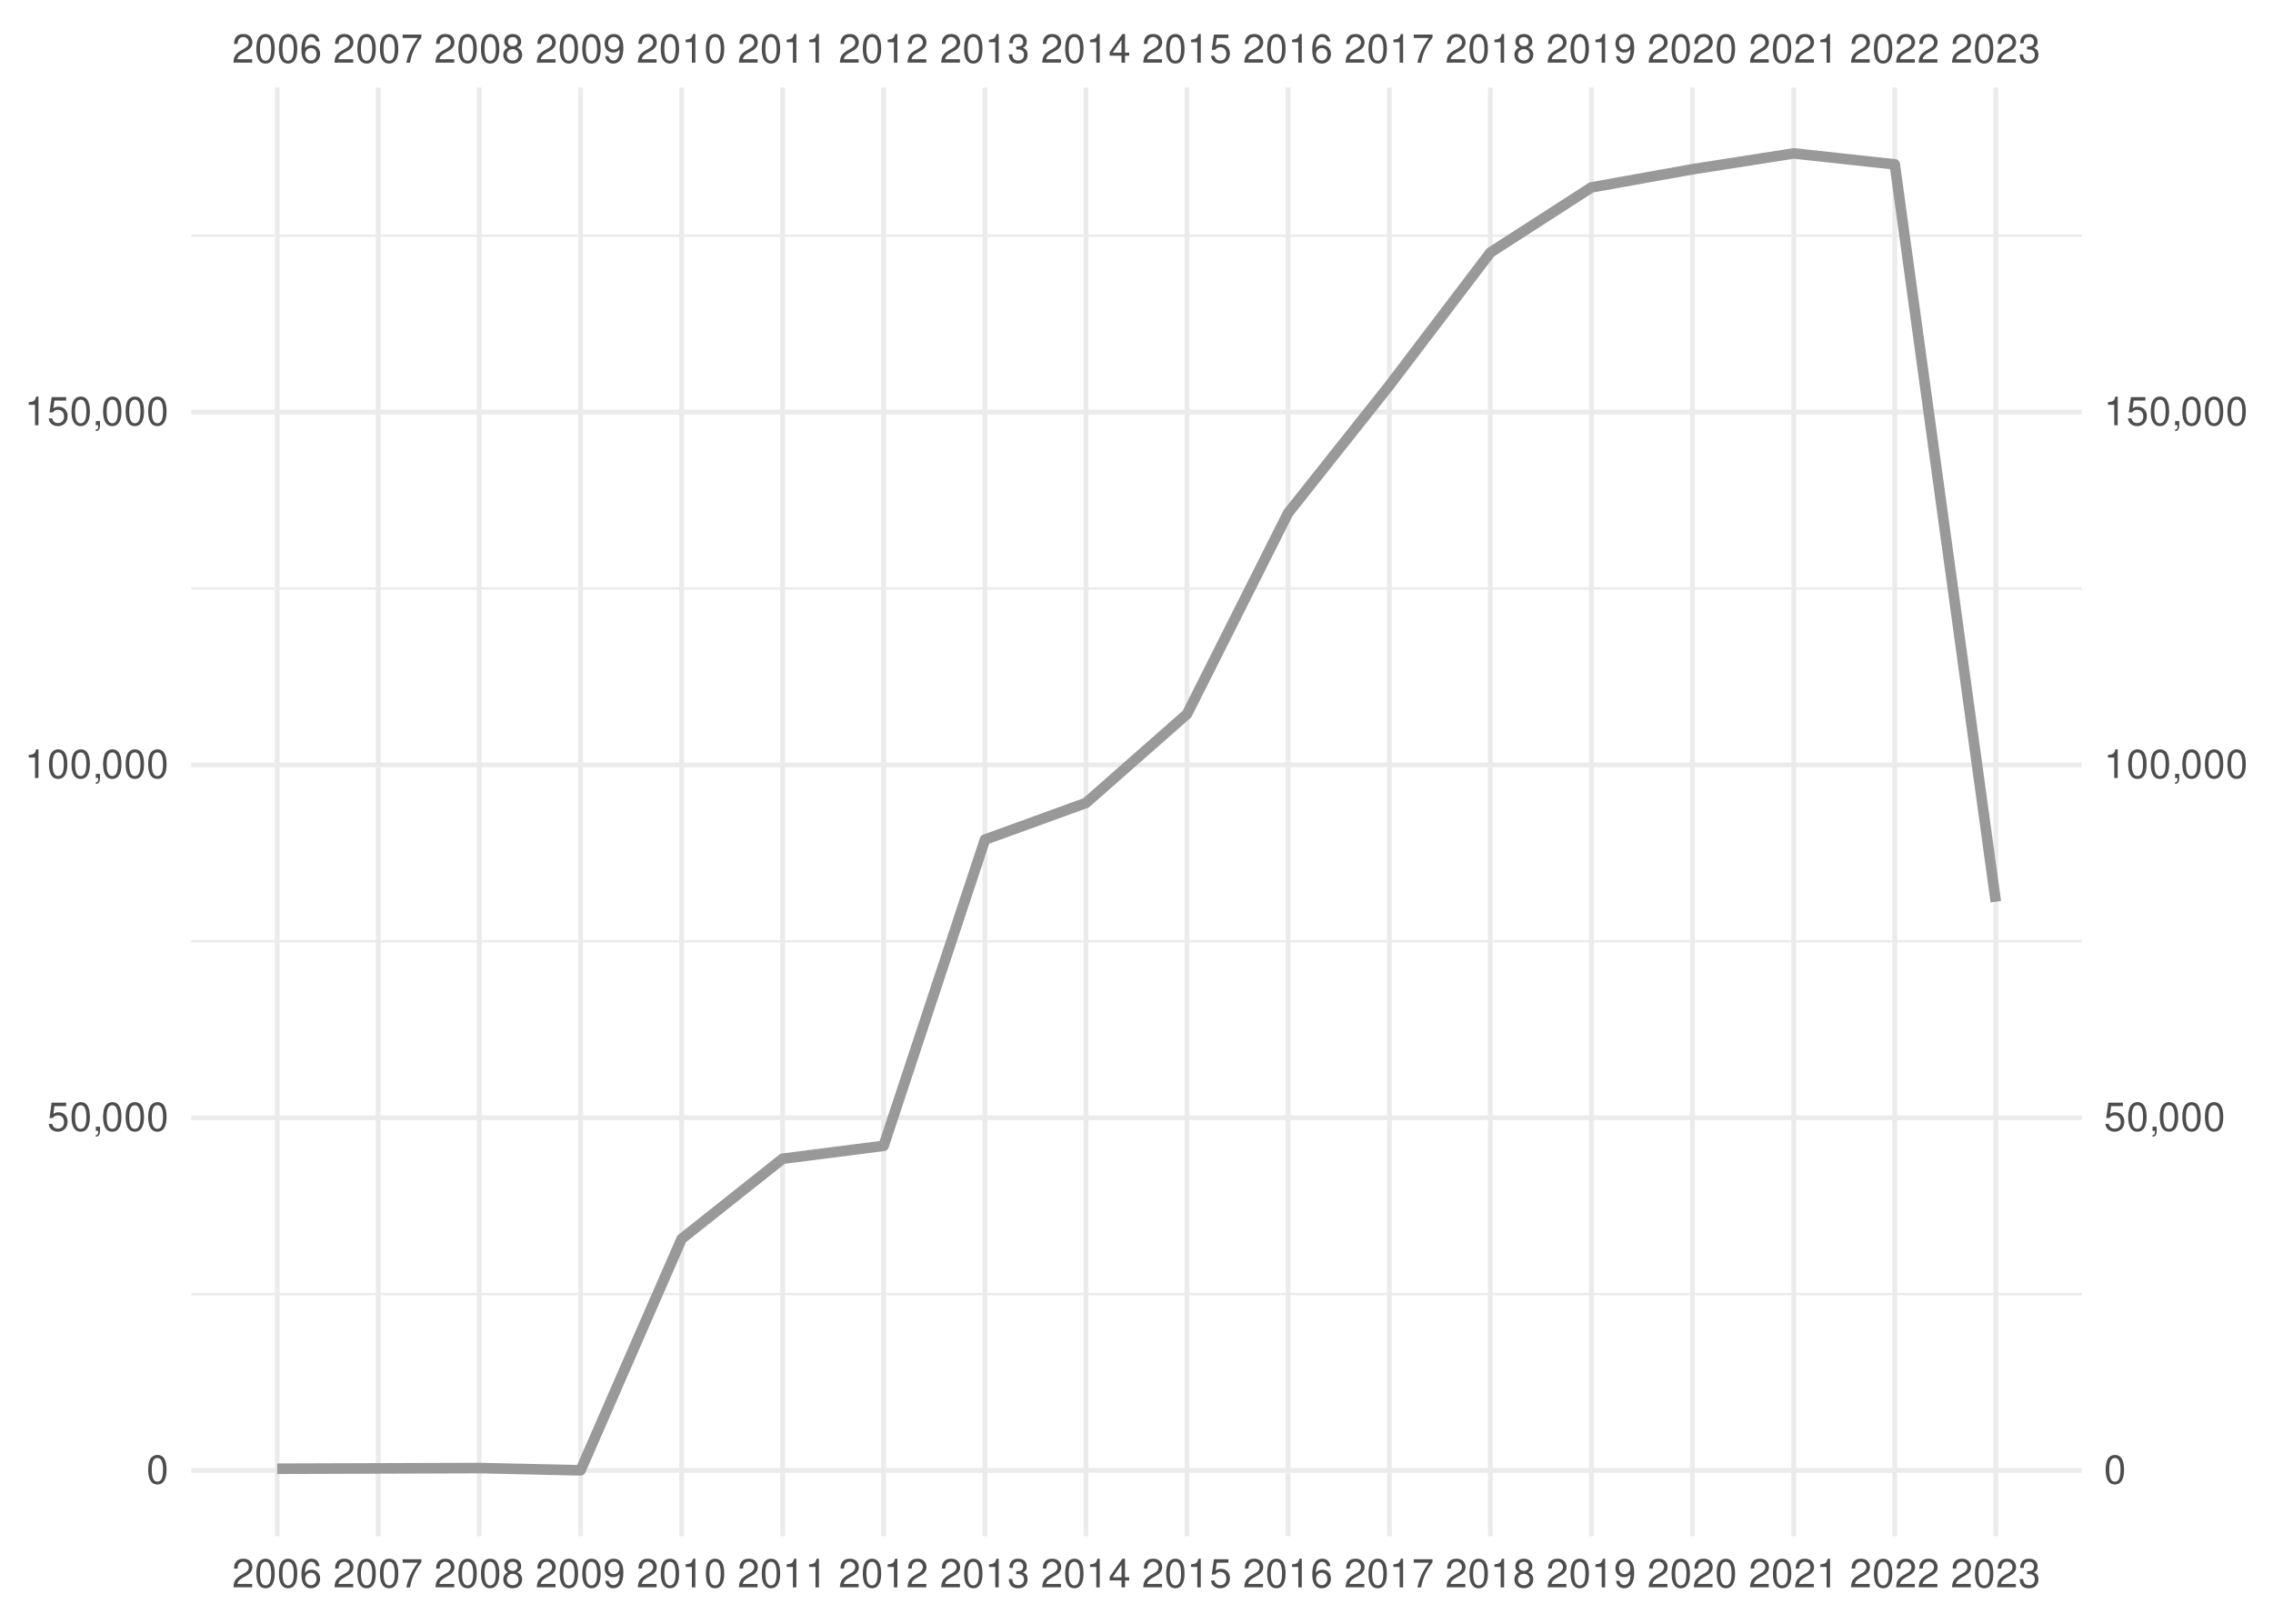
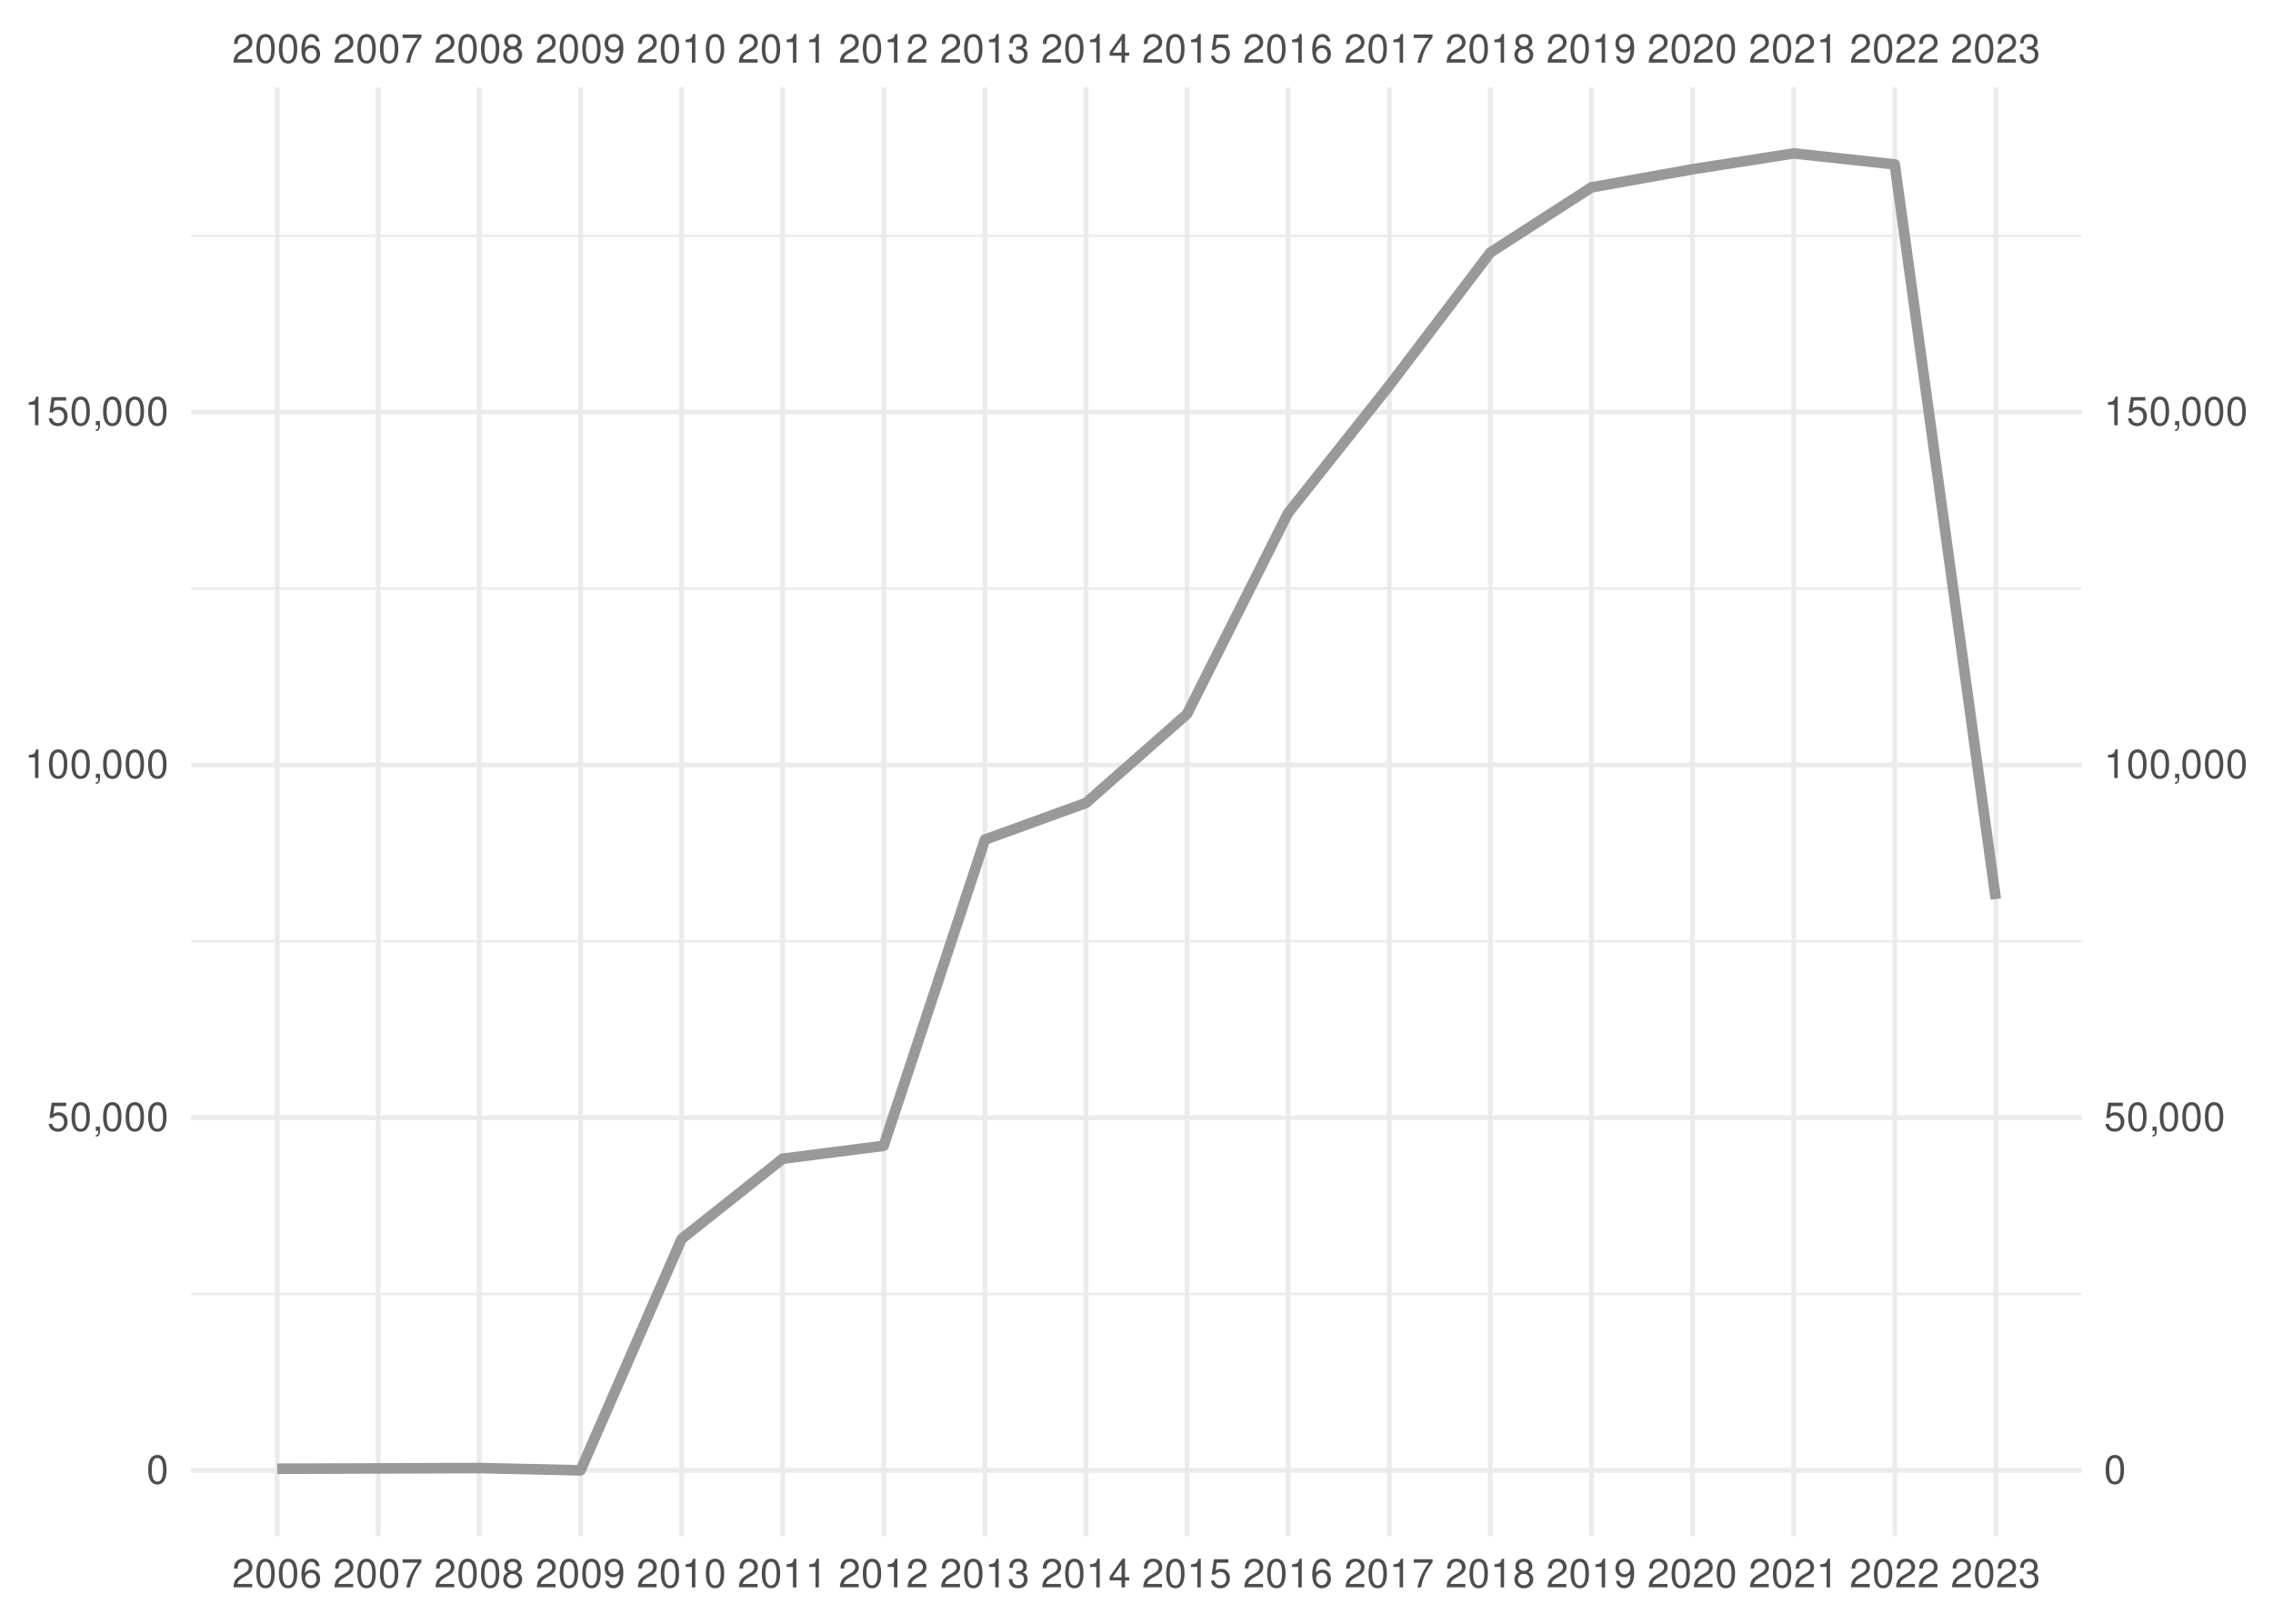
<svg xmlns="http://www.w3.org/2000/svg" xmlns:xlink="http://www.w3.org/1999/xlink" width="504pt" height="360pt" viewBox="0 0 504 360" version="1.1">
  <defs>
    <g>
      <symbol overflow="visible" id="glyph0-0">
        <path style="stroke:none;" d="" />
      </symbol>
      <symbol overflow="visible" id="glyph0-1">
        <path style="stroke:none;" d="M 4.453 -0.766 L 1.172 -0.766 C 1.25 -1.297 1.531 -1.625 2.297 -2.094 L 3.172 -2.594 C 4.047 -3.062 4.5 -3.719 4.5 -4.5 C 4.5 -5.031 4.281 -5.531 3.922 -5.875 C 3.547 -6.203 3.094 -6.359 2.5 -6.359 C 1.703 -6.359 1.125 -6.078 0.781 -5.531 C 0.547 -5.203 0.453 -4.797 0.438 -4.156 L 1.219 -4.156 C 1.234 -4.594 1.297 -4.844 1.406 -5.062 C 1.594 -5.438 2 -5.688 2.469 -5.688 C 3.172 -5.688 3.703 -5.172 3.703 -4.484 C 3.703 -3.969 3.406 -3.531 2.859 -3.219 L 2.047 -2.75 C 0.75 -2 0.375 -1.406 0.297 -0.016 L 4.453 -0.016 Z M 4.453 -0.766 " />
      </symbol>
      <symbol overflow="visible" id="glyph0-2">
        <path style="stroke:none;" d="M 2.422 -6.359 C 1.844 -6.359 1.312 -6.094 0.984 -5.672 C 0.578 -5.109 0.375 -4.25 0.375 -3.078 C 0.375 -0.938 1.078 0.203 2.422 0.203 C 3.734 0.203 4.453 -0.938 4.453 -3.031 C 4.453 -4.25 4.266 -5.078 3.859 -5.672 C 3.531 -6.109 3.016 -6.359 2.422 -6.359 Z M 2.422 -5.672 C 3.25 -5.672 3.672 -4.828 3.672 -3.094 C 3.672 -1.281 3.266 -0.438 2.406 -0.438 C 1.578 -0.438 1.172 -1.312 1.172 -3.062 C 1.172 -4.828 1.578 -5.672 2.422 -5.672 Z M 2.422 -5.672 " />
      </symbol>
      <symbol overflow="visible" id="glyph0-3">
        <path style="stroke:none;" d="M 4.375 -4.703 C 4.234 -5.75 3.562 -6.359 2.609 -6.359 C 1.922 -6.359 1.312 -6.031 0.938 -5.453 C 0.547 -4.828 0.375 -4.062 0.375 -2.906 C 0.375 -1.828 0.531 -1.156 0.906 -0.594 C 1.234 -0.078 1.781 0.203 2.469 0.203 C 3.656 0.203 4.516 -0.688 4.516 -1.922 C 4.516 -3.094 3.719 -3.922 2.609 -3.922 C 1.984 -3.922 1.5 -3.688 1.172 -3.234 C 1.172 -4.797 1.672 -5.672 2.562 -5.672 C 3.109 -5.672 3.484 -5.328 3.609 -4.703 Z M 2.5 -3.234 C 3.25 -3.234 3.719 -2.703 3.719 -1.859 C 3.719 -1.062 3.188 -0.484 2.484 -0.484 C 1.766 -0.484 1.219 -1.094 1.219 -1.906 C 1.219 -2.688 1.734 -3.234 2.5 -3.234 Z M 2.5 -3.234 " />
      </symbol>
      <symbol overflow="visible" id="glyph0-4">
        <path style="stroke:none;" d="M 4.578 -6.234 L 0.406 -6.234 L 0.406 -5.469 L 3.781 -5.469 C 2.281 -3.359 1.688 -2.047 1.219 0 L 2.047 0 C 2.391 -2 3.172 -3.719 4.578 -5.594 Z M 4.578 -6.234 " />
      </symbol>
      <symbol overflow="visible" id="glyph0-5">
        <path style="stroke:none;" d="M 3.438 -3.359 C 4.094 -3.75 4.297 -4.062 4.297 -4.656 C 4.297 -5.672 3.531 -6.359 2.422 -6.359 C 1.312 -6.359 0.547 -5.672 0.547 -4.672 C 0.547 -4.062 0.75 -3.75 1.391 -3.359 C 0.672 -2.984 0.328 -2.469 0.328 -1.766 C 0.328 -0.609 1.172 0.203 2.422 0.203 C 3.656 0.203 4.516 -0.609 4.516 -1.766 C 4.516 -2.469 4.156 -2.984 3.438 -3.359 Z M 2.422 -5.672 C 3.078 -5.672 3.5 -5.281 3.5 -4.641 C 3.5 -4.047 3.062 -3.656 2.422 -3.656 C 1.766 -3.656 1.344 -4.047 1.344 -4.656 C 1.344 -5.281 1.766 -5.672 2.422 -5.672 Z M 2.422 -3 C 3.188 -3 3.719 -2.484 3.719 -1.75 C 3.719 -0.984 3.203 -0.484 2.406 -0.484 C 1.641 -0.484 1.125 -1 1.125 -1.734 C 1.125 -2.5 1.641 -3 2.422 -3 Z M 2.422 -3 " />
      </symbol>
      <symbol overflow="visible" id="glyph0-6">
        <path style="stroke:none;" d="M 0.469 -1.453 C 0.609 -0.406 1.281 0.203 2.234 0.203 C 2.922 0.203 3.547 -0.125 3.922 -0.703 C 4.297 -1.328 4.484 -2.109 4.484 -3.25 C 4.484 -4.328 4.312 -5 3.953 -5.562 C 3.609 -6.094 3.062 -6.359 2.375 -6.359 C 1.188 -6.359 0.328 -5.469 0.328 -4.234 C 0.328 -3.062 1.125 -2.25 2.25 -2.25 C 2.844 -2.25 3.281 -2.453 3.672 -2.938 C 3.672 -1.359 3.172 -0.484 2.281 -0.484 C 1.734 -0.484 1.359 -0.828 1.234 -1.453 Z M 2.359 -5.688 C 3.094 -5.688 3.641 -5.078 3.641 -4.25 C 3.641 -3.469 3.109 -2.922 2.344 -2.922 C 1.594 -2.922 1.125 -3.453 1.125 -4.297 C 1.125 -5.109 1.641 -5.688 2.359 -5.688 Z M 2.359 -5.688 " />
      </symbol>
      <symbol overflow="visible" id="glyph0-7">
        <path style="stroke:none;" d="M 2.281 -4.531 L 2.281 0 L 3.047 0 L 3.047 -6.359 L 2.547 -6.359 C 2.266 -5.391 2.094 -5.25 0.891 -5.094 L 0.891 -4.531 Z M 2.281 -4.531 " />
      </symbol>
      <symbol overflow="visible" id="glyph0-8">
        <path style="stroke:none;" d="M 1.938 -2.922 L 2.359 -2.922 C 3.203 -2.922 3.656 -2.531 3.656 -1.766 C 3.656 -0.969 3.172 -0.484 2.375 -0.484 C 1.516 -0.484 1.109 -0.922 1.062 -1.844 L 0.281 -1.844 C 0.312 -1.344 0.406 -1 0.547 -0.719 C 0.875 -0.109 1.484 0.203 2.344 0.203 C 3.625 0.203 4.453 -0.578 4.453 -1.781 C 4.453 -2.594 4.141 -3.031 3.391 -3.297 C 3.969 -3.531 4.266 -3.969 4.266 -4.609 C 4.266 -5.703 3.547 -6.359 2.359 -6.359 C 1.109 -6.359 0.438 -5.656 0.406 -4.312 L 1.188 -4.312 C 1.203 -4.703 1.234 -4.922 1.328 -5.109 C 1.5 -5.469 1.891 -5.688 2.375 -5.688 C 3.062 -5.688 3.469 -5.266 3.469 -4.578 C 3.469 -4.141 3.312 -3.859 2.969 -3.719 C 2.766 -3.625 2.484 -3.594 1.938 -3.578 Z M 1.938 -2.922 " />
      </symbol>
      <symbol overflow="visible" id="glyph0-9">
        <path style="stroke:none;" d="M 2.875 -1.547 L 2.875 0 L 3.656 0 L 3.656 -1.547 L 4.578 -1.547 L 4.578 -2.234 L 3.656 -2.234 L 3.656 -6.359 L 3.078 -6.359 L 0.25 -2.359 L 0.25 -1.547 Z M 2.875 -2.234 L 0.922 -2.234 L 2.875 -5.047 Z M 2.875 -2.234 " />
      </symbol>
      <symbol overflow="visible" id="glyph0-10">
        <path style="stroke:none;" d="M 4.188 -6.234 L 0.969 -6.234 L 0.5 -2.844 L 1.219 -2.844 C 1.578 -3.266 1.875 -3.422 2.359 -3.422 C 3.203 -3.422 3.719 -2.844 3.719 -1.922 C 3.719 -1.031 3.203 -0.484 2.359 -0.484 C 1.688 -0.484 1.266 -0.828 1.078 -1.531 L 0.312 -1.531 C 0.406 -1.016 0.5 -0.781 0.688 -0.547 C 1.031 -0.078 1.672 0.203 2.375 0.203 C 3.641 0.203 4.516 -0.719 4.516 -2.031 C 4.516 -3.266 3.688 -4.109 2.5 -4.109 C 2.062 -4.109 1.703 -4 1.344 -3.734 L 1.594 -5.469 L 4.188 -5.469 Z M 4.188 -6.234 " />
      </symbol>
      <symbol overflow="visible" id="glyph0-11">
        <path style="stroke:none;" d="M 0.766 -0.922 L 0.766 0 L 1.297 0 L 1.297 0.156 C 1.297 0.766 1.172 0.938 0.766 0.953 L 0.766 1.297 C 1.344 1.312 1.688 0.891 1.688 0.141 L 1.688 -0.922 Z M 0.766 -0.922 " />
      </symbol>
    </g>
    <clipPath id="clip1">
      <path d="M 42.41 286 L 461.59 286 L 461.59 288 L 42.41 288 Z M 42.41 286 " />
    </clipPath>
    <clipPath id="clip2">
      <path d="M 42.41 208 L 461.59 208 L 461.59 209 L 42.41 209 Z M 42.41 208 " />
    </clipPath>
    <clipPath id="clip3">
      <path d="M 42.41 130 L 461.59 130 L 461.59 131 L 42.41 131 Z M 42.41 130 " />
    </clipPath>
    <clipPath id="clip4">
      <path d="M 42.41 51 L 461.59 51 L 461.59 53 L 42.41 53 Z M 42.41 51 " />
    </clipPath>
    <clipPath id="clip5">
      <path d="M 42.41 325 L 461.59 325 L 461.59 327 L 42.41 327 Z M 42.41 325 " />
    </clipPath>
    <clipPath id="clip6">
      <path d="M 42.41 247 L 461.59 247 L 461.59 249 L 42.41 249 Z M 42.41 247 " />
    </clipPath>
    <clipPath id="clip7">
      <path d="M 42.41 169 L 461.59 169 L 461.59 171 L 42.41 171 Z M 42.41 169 " />
    </clipPath>
    <clipPath id="clip8">
      <path d="M 42.41 90 L 461.59 90 L 461.59 92 L 42.41 92 Z M 42.41 90 " />
    </clipPath>
    <clipPath id="clip9">
      <path d="M 60 19.41 L 62 19.41 L 62 340.59 L 60 340.59 Z M 60 19.41 " />
    </clipPath>
    <clipPath id="clip10">
      <path d="M 83 19.41 L 85 19.41 L 85 340.59 L 83 340.59 Z M 83 19.41 " />
    </clipPath>
    <clipPath id="clip11">
      <path d="M 105 19.41 L 107 19.41 L 107 340.59 L 105 340.59 Z M 105 19.41 " />
    </clipPath>
    <clipPath id="clip12">
      <path d="M 128 19.41 L 130 19.41 L 130 340.59 L 128 340.59 Z M 128 19.41 " />
    </clipPath>
    <clipPath id="clip13">
      <path d="M 150 19.41 L 152 19.41 L 152 340.59 L 150 340.59 Z M 150 19.41 " />
    </clipPath>
    <clipPath id="clip14">
      <path d="M 173 19.41 L 175 19.41 L 175 340.59 L 173 340.59 Z M 173 19.41 " />
    </clipPath>
    <clipPath id="clip15">
      <path d="M 195 19.41 L 197 19.41 L 197 340.59 L 195 340.59 Z M 195 19.41 " />
    </clipPath>
    <clipPath id="clip16">
      <path d="M 217 19.41 L 219 19.41 L 219 340.59 L 217 340.59 Z M 217 19.41 " />
    </clipPath>
    <clipPath id="clip17">
      <path d="M 240 19.41 L 242 19.41 L 242 340.59 L 240 340.59 Z M 240 19.41 " />
    </clipPath>
    <clipPath id="clip18">
      <path d="M 262 19.41 L 264 19.41 L 264 340.59 L 262 340.59 Z M 262 19.41 " />
    </clipPath>
    <clipPath id="clip19">
      <path d="M 285 19.41 L 287 19.41 L 287 340.59 L 285 340.59 Z M 285 19.41 " />
    </clipPath>
    <clipPath id="clip20">
      <path d="M 307 19.41 L 309 19.41 L 309 340.59 L 307 340.59 Z M 307 19.41 " />
    </clipPath>
    <clipPath id="clip21">
      <path d="M 329 19.41 L 331 19.41 L 331 340.59 L 329 340.59 Z M 329 19.41 " />
    </clipPath>
    <clipPath id="clip22">
      <path d="M 352 19.41 L 354 19.41 L 354 340.59 L 352 340.59 Z M 352 19.41 " />
    </clipPath>
    <clipPath id="clip23">
      <path d="M 374 19.41 L 376 19.41 L 376 340.59 L 374 340.59 Z M 374 19.41 " />
    </clipPath>
    <clipPath id="clip24">
      <path d="M 397 19.41 L 399 19.41 L 399 340.59 L 397 340.59 Z M 397 19.41 " />
    </clipPath>
    <clipPath id="clip25">
      <path d="M 419 19.41 L 421 19.41 L 421 340.59 L 419 340.59 Z M 419 19.41 " />
    </clipPath>
    <clipPath id="clip26">
      <path d="M 442 19.41 L 444 19.41 L 444 340.59 L 442 340.59 Z M 442 19.41 " />
    </clipPath>
  </defs>
  <g id="surface41">
    <rect x="0" y="0" width="504" height="360" style="fill:rgb(100%,100%,100%);fill-opacity:1;stroke:none;" />
    <g clip-path="url(#clip1)" clip-rule="nonzero">
      <path style="fill:none;stroke-width:0.533;stroke-linecap:butt;stroke-linejoin:round;stroke:rgb(92.157%,92.157%,92.157%);stroke-opacity:1;stroke-miterlimit:10;" d="M 42.41 286.902 L 461.59 286.902 " />
    </g>
    <g clip-path="url(#clip2)" clip-rule="nonzero">
      <path style="fill:none;stroke-width:0.533;stroke-linecap:butt;stroke-linejoin:round;stroke:rgb(92.157%,92.157%,92.157%);stroke-opacity:1;stroke-miterlimit:10;" d="M 42.41 208.688 L 461.59 208.688 " />
    </g>
    <g clip-path="url(#clip3)" clip-rule="nonzero">
      <path style="fill:none;stroke-width:0.533;stroke-linecap:butt;stroke-linejoin:round;stroke:rgb(92.157%,92.157%,92.157%);stroke-opacity:1;stroke-miterlimit:10;" d="M 42.41 130.473 L 461.59 130.473 " />
    </g>
    <g clip-path="url(#clip4)" clip-rule="nonzero">
      <path style="fill:none;stroke-width:0.533;stroke-linecap:butt;stroke-linejoin:round;stroke:rgb(92.157%,92.157%,92.157%);stroke-opacity:1;stroke-miterlimit:10;" d="M 42.41 52.258 L 461.59 52.258 " />
    </g>
    <g clip-path="url(#clip5)" clip-rule="nonzero">
      <path style="fill:none;stroke-width:1.067;stroke-linecap:butt;stroke-linejoin:round;stroke:rgb(92.157%,92.157%,92.157%);stroke-opacity:1;stroke-miterlimit:10;" d="M 42.41 326.012 L 461.59 326.012 " />
    </g>
    <g clip-path="url(#clip6)" clip-rule="nonzero">
      <path style="fill:none;stroke-width:1.067;stroke-linecap:butt;stroke-linejoin:round;stroke:rgb(92.157%,92.157%,92.157%);stroke-opacity:1;stroke-miterlimit:10;" d="M 42.41 247.797 L 461.59 247.797 " />
    </g>
    <g clip-path="url(#clip7)" clip-rule="nonzero">
      <path style="fill:none;stroke-width:1.067;stroke-linecap:butt;stroke-linejoin:round;stroke:rgb(92.157%,92.157%,92.157%);stroke-opacity:1;stroke-miterlimit:10;" d="M 42.41 169.578 L 461.59 169.578 " />
    </g>
    <g clip-path="url(#clip8)" clip-rule="nonzero">
      <path style="fill:none;stroke-width:1.067;stroke-linecap:butt;stroke-linejoin:round;stroke:rgb(92.157%,92.157%,92.157%);stroke-opacity:1;stroke-miterlimit:10;" d="M 42.41 91.363 L 461.59 91.363 " />
    </g>
    <g clip-path="url(#clip9)" clip-rule="nonzero">
      <path style="fill:none;stroke-width:1.067;stroke-linecap:butt;stroke-linejoin:round;stroke:rgb(92.157%,92.157%,92.157%);stroke-opacity:1;stroke-miterlimit:10;" d="M 61.465 340.59 L 61.465 19.41 " />
    </g>
    <g clip-path="url(#clip10)" clip-rule="nonzero">
      <path style="fill:none;stroke-width:1.067;stroke-linecap:butt;stroke-linejoin:round;stroke:rgb(92.157%,92.157%,92.157%);stroke-opacity:1;stroke-miterlimit:10;" d="M 83.867 340.59 L 83.867 19.41 " />
    </g>
    <g clip-path="url(#clip11)" clip-rule="nonzero">
      <path style="fill:none;stroke-width:1.067;stroke-linecap:butt;stroke-linejoin:round;stroke:rgb(92.157%,92.157%,92.157%);stroke-opacity:1;stroke-miterlimit:10;" d="M 106.266 340.59 L 106.266 19.41 " />
    </g>
    <g clip-path="url(#clip12)" clip-rule="nonzero">
      <path style="fill:none;stroke-width:1.067;stroke-linecap:butt;stroke-linejoin:round;stroke:rgb(92.157%,92.157%,92.157%);stroke-opacity:1;stroke-miterlimit:10;" d="M 128.73 340.59 L 128.73 19.41 " />
    </g>
    <g clip-path="url(#clip13)" clip-rule="nonzero">
      <path style="fill:none;stroke-width:1.067;stroke-linecap:butt;stroke-linejoin:round;stroke:rgb(92.157%,92.157%,92.157%);stroke-opacity:1;stroke-miterlimit:10;" d="M 151.133 340.59 L 151.133 19.41 " />
    </g>
    <g clip-path="url(#clip14)" clip-rule="nonzero">
      <path style="fill:none;stroke-width:1.067;stroke-linecap:butt;stroke-linejoin:round;stroke:rgb(92.157%,92.157%,92.157%);stroke-opacity:1;stroke-miterlimit:10;" d="M 173.535 340.59 L 173.535 19.41 " />
    </g>
    <g clip-path="url(#clip15)" clip-rule="nonzero">
      <path style="fill:none;stroke-width:1.067;stroke-linecap:butt;stroke-linejoin:round;stroke:rgb(92.157%,92.157%,92.157%);stroke-opacity:1;stroke-miterlimit:10;" d="M 195.934 340.59 L 195.934 19.41 " />
    </g>
    <g clip-path="url(#clip16)" clip-rule="nonzero">
      <path style="fill:none;stroke-width:1.067;stroke-linecap:butt;stroke-linejoin:round;stroke:rgb(92.157%,92.157%,92.157%);stroke-opacity:1;stroke-miterlimit:10;" d="M 218.398 340.59 L 218.398 19.41 " />
    </g>
    <g clip-path="url(#clip17)" clip-rule="nonzero">
      <path style="fill:none;stroke-width:1.067;stroke-linecap:butt;stroke-linejoin:round;stroke:rgb(92.157%,92.157%,92.157%);stroke-opacity:1;stroke-miterlimit:10;" d="M 240.801 340.59 L 240.801 19.41 " />
    </g>
    <g clip-path="url(#clip18)" clip-rule="nonzero">
      <path style="fill:none;stroke-width:1.067;stroke-linecap:butt;stroke-linejoin:round;stroke:rgb(92.157%,92.157%,92.157%);stroke-opacity:1;stroke-miterlimit:10;" d="M 263.199 340.59 L 263.199 19.41 " />
    </g>
    <g clip-path="url(#clip19)" clip-rule="nonzero">
      <path style="fill:none;stroke-width:1.067;stroke-linecap:butt;stroke-linejoin:round;stroke:rgb(92.157%,92.157%,92.157%);stroke-opacity:1;stroke-miterlimit:10;" d="M 285.602 340.59 L 285.602 19.41 " />
    </g>
    <g clip-path="url(#clip20)" clip-rule="nonzero">
      <path style="fill:none;stroke-width:1.067;stroke-linecap:butt;stroke-linejoin:round;stroke:rgb(92.157%,92.157%,92.157%);stroke-opacity:1;stroke-miterlimit:10;" d="M 308.066 340.59 L 308.066 19.41 " />
    </g>
    <g clip-path="url(#clip21)" clip-rule="nonzero">
      <path style="fill:none;stroke-width:1.067;stroke-linecap:butt;stroke-linejoin:round;stroke:rgb(92.157%,92.157%,92.157%);stroke-opacity:1;stroke-miterlimit:10;" d="M 330.465 340.59 L 330.465 19.41 " />
    </g>
    <g clip-path="url(#clip22)" clip-rule="nonzero">
      <path style="fill:none;stroke-width:1.067;stroke-linecap:butt;stroke-linejoin:round;stroke:rgb(92.157%,92.157%,92.157%);stroke-opacity:1;stroke-miterlimit:10;" d="M 352.867 340.59 L 352.867 19.41 " />
    </g>
    <g clip-path="url(#clip23)" clip-rule="nonzero">
      <path style="fill:none;stroke-width:1.067;stroke-linecap:butt;stroke-linejoin:round;stroke:rgb(92.157%,92.157%,92.157%);stroke-opacity:1;stroke-miterlimit:10;" d="M 375.27 340.59 L 375.27 19.41 " />
    </g>
    <g clip-path="url(#clip24)" clip-rule="nonzero">
      <path style="fill:none;stroke-width:1.067;stroke-linecap:butt;stroke-linejoin:round;stroke:rgb(92.157%,92.157%,92.157%);stroke-opacity:1;stroke-miterlimit:10;" d="M 397.734 340.59 L 397.734 19.41 " />
    </g>
    <g clip-path="url(#clip25)" clip-rule="nonzero">
      <path style="fill:none;stroke-width:1.067;stroke-linecap:butt;stroke-linejoin:round;stroke:rgb(92.157%,92.157%,92.157%);stroke-opacity:1;stroke-miterlimit:10;" d="M 420.133 340.59 L 420.133 19.41 " />
    </g>
    <g clip-path="url(#clip26)" clip-rule="nonzero">
      <path style="fill:none;stroke-width:1.067;stroke-linecap:butt;stroke-linejoin:round;stroke:rgb(92.157%,92.157%,92.157%);stroke-opacity:1;stroke-miterlimit:10;" d="M 442.535 340.59 L 442.535 19.41 " />
    </g>
-     <path style="fill:none;stroke-width:2.347;stroke-linecap:butt;stroke-linejoin:round;stroke:rgb(60%,60%,60%);stroke-opacity:1;stroke-miterlimit:10;" d="M 61.465 325.637 L 106.266 325.484 L 128.73 325.988 L 151.133 274.68 L 173.535 256.906 L 195.934 254.039 L 218.398 186.152 L 240.801 178.02 L 263.199 158.309 L 285.602 113.762 L 308.066 85.469 L 330.465 55.988 L 352.867 41.547 L 375.27 37.531 L 397.734 34.012 L 420.133 36.445 L 442.535 199.922 " />
+     <path style="fill:none;stroke-width:2.347;stroke-linecap:butt;stroke-linejoin:round;stroke:rgb(60%,60%,60%);stroke-opacity:1;stroke-miterlimit:10;" d="M 61.465 325.637 L 106.266 325.484 L 128.73 325.988 L 151.133 274.68 L 173.535 256.906 L 195.934 254.039 L 218.398 186.152 L 240.801 178.02 L 263.199 158.309 L 285.602 113.762 L 308.066 85.469 L 330.465 55.988 L 352.867 41.547 L 375.27 37.531 L 397.734 34.012 L 420.133 36.445 L 442.535 199.32 " />
    <g style="fill:rgb(30.196%,30.196%,30.196%);fill-opacity:1;">
      <use xlink:href="#glyph0-1" x="51.465" y="13.896" />
      <use xlink:href="#glyph0-2" x="56.465" y="13.896" />
      <use xlink:href="#glyph0-2" x="61.465" y="13.896" />
      <use xlink:href="#glyph0-3" x="66.465" y="13.896" />
    </g>
    <g style="fill:rgb(30.196%,30.196%,30.196%);fill-opacity:1;">
      <use xlink:href="#glyph0-1" x="73.867" y="13.896" />
      <use xlink:href="#glyph0-2" x="78.867" y="13.896" />
      <use xlink:href="#glyph0-2" x="83.867" y="13.896" />
      <use xlink:href="#glyph0-4" x="88.867" y="13.896" />
    </g>
    <g style="fill:rgb(30.196%,30.196%,30.196%);fill-opacity:1;">
      <use xlink:href="#glyph0-1" x="96.266" y="13.896" />
      <use xlink:href="#glyph0-2" x="101.266" y="13.896" />
      <use xlink:href="#glyph0-2" x="106.266" y="13.896" />
      <use xlink:href="#glyph0-5" x="111.266" y="13.896" />
    </g>
    <g style="fill:rgb(30.196%,30.196%,30.196%);fill-opacity:1;">
      <use xlink:href="#glyph0-1" x="118.73" y="13.896" />
      <use xlink:href="#glyph0-2" x="123.73" y="13.896" />
      <use xlink:href="#glyph0-2" x="128.73" y="13.896" />
      <use xlink:href="#glyph0-6" x="133.73" y="13.896" />
    </g>
    <g style="fill:rgb(30.196%,30.196%,30.196%);fill-opacity:1;">
      <use xlink:href="#glyph0-1" x="141.133" y="13.896" />
      <use xlink:href="#glyph0-2" x="146.133" y="13.896" />
      <use xlink:href="#glyph0-7" x="151.133" y="13.896" />
      <use xlink:href="#glyph0-2" x="156.133" y="13.896" />
    </g>
    <g style="fill:rgb(30.196%,30.196%,30.196%);fill-opacity:1;">
      <use xlink:href="#glyph0-1" x="163.535" y="13.896" />
      <use xlink:href="#glyph0-2" x="168.535" y="13.896" />
      <use xlink:href="#glyph0-7" x="173.535" y="13.896" />
      <use xlink:href="#glyph0-7" x="178.535" y="13.896" />
    </g>
    <g style="fill:rgb(30.196%,30.196%,30.196%);fill-opacity:1;">
      <use xlink:href="#glyph0-1" x="185.934" y="13.896" />
      <use xlink:href="#glyph0-2" x="190.934" y="13.896" />
      <use xlink:href="#glyph0-7" x="195.934" y="13.896" />
      <use xlink:href="#glyph0-1" x="200.934" y="13.896" />
    </g>
    <g style="fill:rgb(30.196%,30.196%,30.196%);fill-opacity:1;">
      <use xlink:href="#glyph0-1" x="208.398" y="13.896" />
      <use xlink:href="#glyph0-2" x="213.398" y="13.896" />
      <use xlink:href="#glyph0-7" x="218.398" y="13.896" />
      <use xlink:href="#glyph0-8" x="223.398" y="13.896" />
    </g>
    <g style="fill:rgb(30.196%,30.196%,30.196%);fill-opacity:1;">
      <use xlink:href="#glyph0-1" x="230.801" y="13.896" />
      <use xlink:href="#glyph0-2" x="235.801" y="13.896" />
      <use xlink:href="#glyph0-7" x="240.801" y="13.896" />
      <use xlink:href="#glyph0-9" x="245.801" y="13.896" />
    </g>
    <g style="fill:rgb(30.196%,30.196%,30.196%);fill-opacity:1;">
      <use xlink:href="#glyph0-1" x="253.199" y="13.896" />
      <use xlink:href="#glyph0-2" x="258.199" y="13.896" />
      <use xlink:href="#glyph0-7" x="263.199" y="13.896" />
      <use xlink:href="#glyph0-10" x="268.199" y="13.896" />
    </g>
    <g style="fill:rgb(30.196%,30.196%,30.196%);fill-opacity:1;">
      <use xlink:href="#glyph0-1" x="275.602" y="13.896" />
      <use xlink:href="#glyph0-2" x="280.602" y="13.896" />
      <use xlink:href="#glyph0-7" x="285.602" y="13.896" />
      <use xlink:href="#glyph0-3" x="290.602" y="13.896" />
    </g>
    <g style="fill:rgb(30.196%,30.196%,30.196%);fill-opacity:1;">
      <use xlink:href="#glyph0-1" x="298.066" y="13.896" />
      <use xlink:href="#glyph0-2" x="303.066" y="13.896" />
      <use xlink:href="#glyph0-7" x="308.066" y="13.896" />
      <use xlink:href="#glyph0-4" x="313.066" y="13.896" />
    </g>
    <g style="fill:rgb(30.196%,30.196%,30.196%);fill-opacity:1;">
      <use xlink:href="#glyph0-1" x="320.465" y="13.896" />
      <use xlink:href="#glyph0-2" x="325.465" y="13.896" />
      <use xlink:href="#glyph0-7" x="330.465" y="13.896" />
      <use xlink:href="#glyph0-5" x="335.465" y="13.896" />
    </g>
    <g style="fill:rgb(30.196%,30.196%,30.196%);fill-opacity:1;">
      <use xlink:href="#glyph0-1" x="342.867" y="13.896" />
      <use xlink:href="#glyph0-2" x="347.867" y="13.896" />
      <use xlink:href="#glyph0-7" x="352.867" y="13.896" />
      <use xlink:href="#glyph0-6" x="357.867" y="13.896" />
    </g>
    <g style="fill:rgb(30.196%,30.196%,30.196%);fill-opacity:1;">
      <use xlink:href="#glyph0-1" x="365.27" y="13.896" />
      <use xlink:href="#glyph0-2" x="370.27" y="13.896" />
      <use xlink:href="#glyph0-1" x="375.27" y="13.896" />
      <use xlink:href="#glyph0-2" x="380.27" y="13.896" />
    </g>
    <g style="fill:rgb(30.196%,30.196%,30.196%);fill-opacity:1;">
      <use xlink:href="#glyph0-1" x="387.734" y="13.896" />
      <use xlink:href="#glyph0-2" x="392.734" y="13.896" />
      <use xlink:href="#glyph0-1" x="397.734" y="13.896" />
      <use xlink:href="#glyph0-7" x="402.734" y="13.896" />
    </g>
    <g style="fill:rgb(30.196%,30.196%,30.196%);fill-opacity:1;">
      <use xlink:href="#glyph0-1" x="410.133" y="13.896" />
      <use xlink:href="#glyph0-2" x="415.133" y="13.896" />
      <use xlink:href="#glyph0-1" x="420.133" y="13.896" />
      <use xlink:href="#glyph0-1" x="425.133" y="13.896" />
    </g>
    <g style="fill:rgb(30.196%,30.196%,30.196%);fill-opacity:1;">
      <use xlink:href="#glyph0-1" x="432.535" y="13.896" />
      <use xlink:href="#glyph0-2" x="437.535" y="13.896" />
      <use xlink:href="#glyph0-1" x="442.535" y="13.896" />
      <use xlink:href="#glyph0-8" x="447.535" y="13.896" />
    </g>
    <g style="fill:rgb(30.196%,30.196%,30.196%);fill-opacity:1;">
      <use xlink:href="#glyph0-2" x="32.48" y="328.927" />
    </g>
    <g style="fill:rgb(30.196%,30.196%,30.196%);fill-opacity:1;">
      <use xlink:href="#glyph0-10" x="10.48" y="250.712" />
      <use xlink:href="#glyph0-2" x="15.48" y="250.712" />
      <use xlink:href="#glyph0-11" x="20.48" y="250.712" />
      <use xlink:href="#glyph0-2" x="22.48" y="250.712" />
      <use xlink:href="#glyph0-2" x="27.48" y="250.712" />
      <use xlink:href="#glyph0-2" x="32.48" y="250.712" />
    </g>
    <g style="fill:rgb(30.196%,30.196%,30.196%);fill-opacity:1;">
      <use xlink:href="#glyph0-7" x="5.48" y="172.493" />
      <use xlink:href="#glyph0-2" x="10.48" y="172.493" />
      <use xlink:href="#glyph0-2" x="15.48" y="172.493" />
      <use xlink:href="#glyph0-11" x="20.48" y="172.493" />
      <use xlink:href="#glyph0-2" x="22.48" y="172.493" />
      <use xlink:href="#glyph0-2" x="27.48" y="172.493" />
      <use xlink:href="#glyph0-2" x="32.48" y="172.493" />
    </g>
    <g style="fill:rgb(30.196%,30.196%,30.196%);fill-opacity:1;">
      <use xlink:href="#glyph0-7" x="5.48" y="94.278" />
      <use xlink:href="#glyph0-10" x="10.48" y="94.278" />
      <use xlink:href="#glyph0-2" x="15.48" y="94.278" />
      <use xlink:href="#glyph0-11" x="20.48" y="94.278" />
      <use xlink:href="#glyph0-2" x="22.48" y="94.278" />
      <use xlink:href="#glyph0-2" x="27.48" y="94.278" />
      <use xlink:href="#glyph0-2" x="32.48" y="94.278" />
    </g>
    <g style="fill:rgb(30.196%,30.196%,30.196%);fill-opacity:1;">
      <use xlink:href="#glyph0-2" x="466.52" y="328.927" />
    </g>
    <g style="fill:rgb(30.196%,30.196%,30.196%);fill-opacity:1;">
      <use xlink:href="#glyph0-10" x="466.52" y="250.712" />
      <use xlink:href="#glyph0-2" x="471.52" y="250.712" />
      <use xlink:href="#glyph0-11" x="476.52" y="250.712" />
      <use xlink:href="#glyph0-2" x="478.52" y="250.712" />
      <use xlink:href="#glyph0-2" x="483.52" y="250.712" />
      <use xlink:href="#glyph0-2" x="488.52" y="250.712" />
    </g>
    <g style="fill:rgb(30.196%,30.196%,30.196%);fill-opacity:1;">
      <use xlink:href="#glyph0-7" x="466.52" y="172.493" />
      <use xlink:href="#glyph0-2" x="471.52" y="172.493" />
      <use xlink:href="#glyph0-2" x="476.52" y="172.493" />
      <use xlink:href="#glyph0-11" x="481.52" y="172.493" />
      <use xlink:href="#glyph0-2" x="483.52" y="172.493" />
      <use xlink:href="#glyph0-2" x="488.52" y="172.493" />
      <use xlink:href="#glyph0-2" x="493.52" y="172.493" />
    </g>
    <g style="fill:rgb(30.196%,30.196%,30.196%);fill-opacity:1;">
      <use xlink:href="#glyph0-7" x="466.52" y="94.278" />
      <use xlink:href="#glyph0-10" x="471.52" y="94.278" />
      <use xlink:href="#glyph0-2" x="476.52" y="94.278" />
      <use xlink:href="#glyph0-11" x="481.52" y="94.278" />
      <use xlink:href="#glyph0-2" x="483.52" y="94.278" />
      <use xlink:href="#glyph0-2" x="488.52" y="94.278" />
      <use xlink:href="#glyph0-2" x="493.52" y="94.278" />
    </g>
    <g style="fill:rgb(30.196%,30.196%,30.196%);fill-opacity:1;">
      <use xlink:href="#glyph0-1" x="51.465" y="351.935" />
      <use xlink:href="#glyph0-2" x="56.465" y="351.935" />
      <use xlink:href="#glyph0-2" x="61.465" y="351.935" />
      <use xlink:href="#glyph0-3" x="66.465" y="351.935" />
    </g>
    <g style="fill:rgb(30.196%,30.196%,30.196%);fill-opacity:1;">
      <use xlink:href="#glyph0-1" x="73.867" y="351.935" />
      <use xlink:href="#glyph0-2" x="78.867" y="351.935" />
      <use xlink:href="#glyph0-2" x="83.867" y="351.935" />
      <use xlink:href="#glyph0-4" x="88.867" y="351.935" />
    </g>
    <g style="fill:rgb(30.196%,30.196%,30.196%);fill-opacity:1;">
      <use xlink:href="#glyph0-1" x="96.266" y="351.935" />
      <use xlink:href="#glyph0-2" x="101.266" y="351.935" />
      <use xlink:href="#glyph0-2" x="106.266" y="351.935" />
      <use xlink:href="#glyph0-5" x="111.266" y="351.935" />
    </g>
    <g style="fill:rgb(30.196%,30.196%,30.196%);fill-opacity:1;">
      <use xlink:href="#glyph0-1" x="118.73" y="351.935" />
      <use xlink:href="#glyph0-2" x="123.73" y="351.935" />
      <use xlink:href="#glyph0-2" x="128.73" y="351.935" />
      <use xlink:href="#glyph0-6" x="133.73" y="351.935" />
    </g>
    <g style="fill:rgb(30.196%,30.196%,30.196%);fill-opacity:1;">
      <use xlink:href="#glyph0-1" x="141.133" y="351.935" />
      <use xlink:href="#glyph0-2" x="146.133" y="351.935" />
      <use xlink:href="#glyph0-7" x="151.133" y="351.935" />
      <use xlink:href="#glyph0-2" x="156.133" y="351.935" />
    </g>
    <g style="fill:rgb(30.196%,30.196%,30.196%);fill-opacity:1;">
      <use xlink:href="#glyph0-1" x="163.535" y="351.935" />
      <use xlink:href="#glyph0-2" x="168.535" y="351.935" />
      <use xlink:href="#glyph0-7" x="173.535" y="351.935" />
      <use xlink:href="#glyph0-7" x="178.535" y="351.935" />
    </g>
    <g style="fill:rgb(30.196%,30.196%,30.196%);fill-opacity:1;">
      <use xlink:href="#glyph0-1" x="185.934" y="351.935" />
      <use xlink:href="#glyph0-2" x="190.934" y="351.935" />
      <use xlink:href="#glyph0-7" x="195.934" y="351.935" />
      <use xlink:href="#glyph0-1" x="200.934" y="351.935" />
    </g>
    <g style="fill:rgb(30.196%,30.196%,30.196%);fill-opacity:1;">
      <use xlink:href="#glyph0-1" x="208.398" y="351.935" />
      <use xlink:href="#glyph0-2" x="213.398" y="351.935" />
      <use xlink:href="#glyph0-7" x="218.398" y="351.935" />
      <use xlink:href="#glyph0-8" x="223.398" y="351.935" />
    </g>
    <g style="fill:rgb(30.196%,30.196%,30.196%);fill-opacity:1;">
      <use xlink:href="#glyph0-1" x="230.801" y="351.935" />
      <use xlink:href="#glyph0-2" x="235.801" y="351.935" />
      <use xlink:href="#glyph0-7" x="240.801" y="351.935" />
      <use xlink:href="#glyph0-9" x="245.801" y="351.935" />
    </g>
    <g style="fill:rgb(30.196%,30.196%,30.196%);fill-opacity:1;">
      <use xlink:href="#glyph0-1" x="253.199" y="351.935" />
      <use xlink:href="#glyph0-2" x="258.199" y="351.935" />
      <use xlink:href="#glyph0-7" x="263.199" y="351.935" />
      <use xlink:href="#glyph0-10" x="268.199" y="351.935" />
    </g>
    <g style="fill:rgb(30.196%,30.196%,30.196%);fill-opacity:1;">
      <use xlink:href="#glyph0-1" x="275.602" y="351.935" />
      <use xlink:href="#glyph0-2" x="280.602" y="351.935" />
      <use xlink:href="#glyph0-7" x="285.602" y="351.935" />
      <use xlink:href="#glyph0-3" x="290.602" y="351.935" />
    </g>
    <g style="fill:rgb(30.196%,30.196%,30.196%);fill-opacity:1;">
      <use xlink:href="#glyph0-1" x="298.066" y="351.935" />
      <use xlink:href="#glyph0-2" x="303.066" y="351.935" />
      <use xlink:href="#glyph0-7" x="308.066" y="351.935" />
      <use xlink:href="#glyph0-4" x="313.066" y="351.935" />
    </g>
    <g style="fill:rgb(30.196%,30.196%,30.196%);fill-opacity:1;">
      <use xlink:href="#glyph0-1" x="320.465" y="351.935" />
      <use xlink:href="#glyph0-2" x="325.465" y="351.935" />
      <use xlink:href="#glyph0-7" x="330.465" y="351.935" />
      <use xlink:href="#glyph0-5" x="335.465" y="351.935" />
    </g>
    <g style="fill:rgb(30.196%,30.196%,30.196%);fill-opacity:1;">
      <use xlink:href="#glyph0-1" x="342.867" y="351.935" />
      <use xlink:href="#glyph0-2" x="347.867" y="351.935" />
      <use xlink:href="#glyph0-7" x="352.867" y="351.935" />
      <use xlink:href="#glyph0-6" x="357.867" y="351.935" />
    </g>
    <g style="fill:rgb(30.196%,30.196%,30.196%);fill-opacity:1;">
      <use xlink:href="#glyph0-1" x="365.27" y="351.935" />
      <use xlink:href="#glyph0-2" x="370.27" y="351.935" />
      <use xlink:href="#glyph0-1" x="375.27" y="351.935" />
      <use xlink:href="#glyph0-2" x="380.27" y="351.935" />
    </g>
    <g style="fill:rgb(30.196%,30.196%,30.196%);fill-opacity:1;">
      <use xlink:href="#glyph0-1" x="387.734" y="351.935" />
      <use xlink:href="#glyph0-2" x="392.734" y="351.935" />
      <use xlink:href="#glyph0-1" x="397.734" y="351.935" />
      <use xlink:href="#glyph0-7" x="402.734" y="351.935" />
    </g>
    <g style="fill:rgb(30.196%,30.196%,30.196%);fill-opacity:1;">
      <use xlink:href="#glyph0-1" x="410.133" y="351.935" />
      <use xlink:href="#glyph0-2" x="415.133" y="351.935" />
      <use xlink:href="#glyph0-1" x="420.133" y="351.935" />
      <use xlink:href="#glyph0-1" x="425.133" y="351.935" />
    </g>
    <g style="fill:rgb(30.196%,30.196%,30.196%);fill-opacity:1;">
      <use xlink:href="#glyph0-1" x="432.535" y="351.935" />
      <use xlink:href="#glyph0-2" x="437.535" y="351.935" />
      <use xlink:href="#glyph0-1" x="442.535" y="351.935" />
      <use xlink:href="#glyph0-8" x="447.535" y="351.935" />
    </g>
  </g>
</svg>
